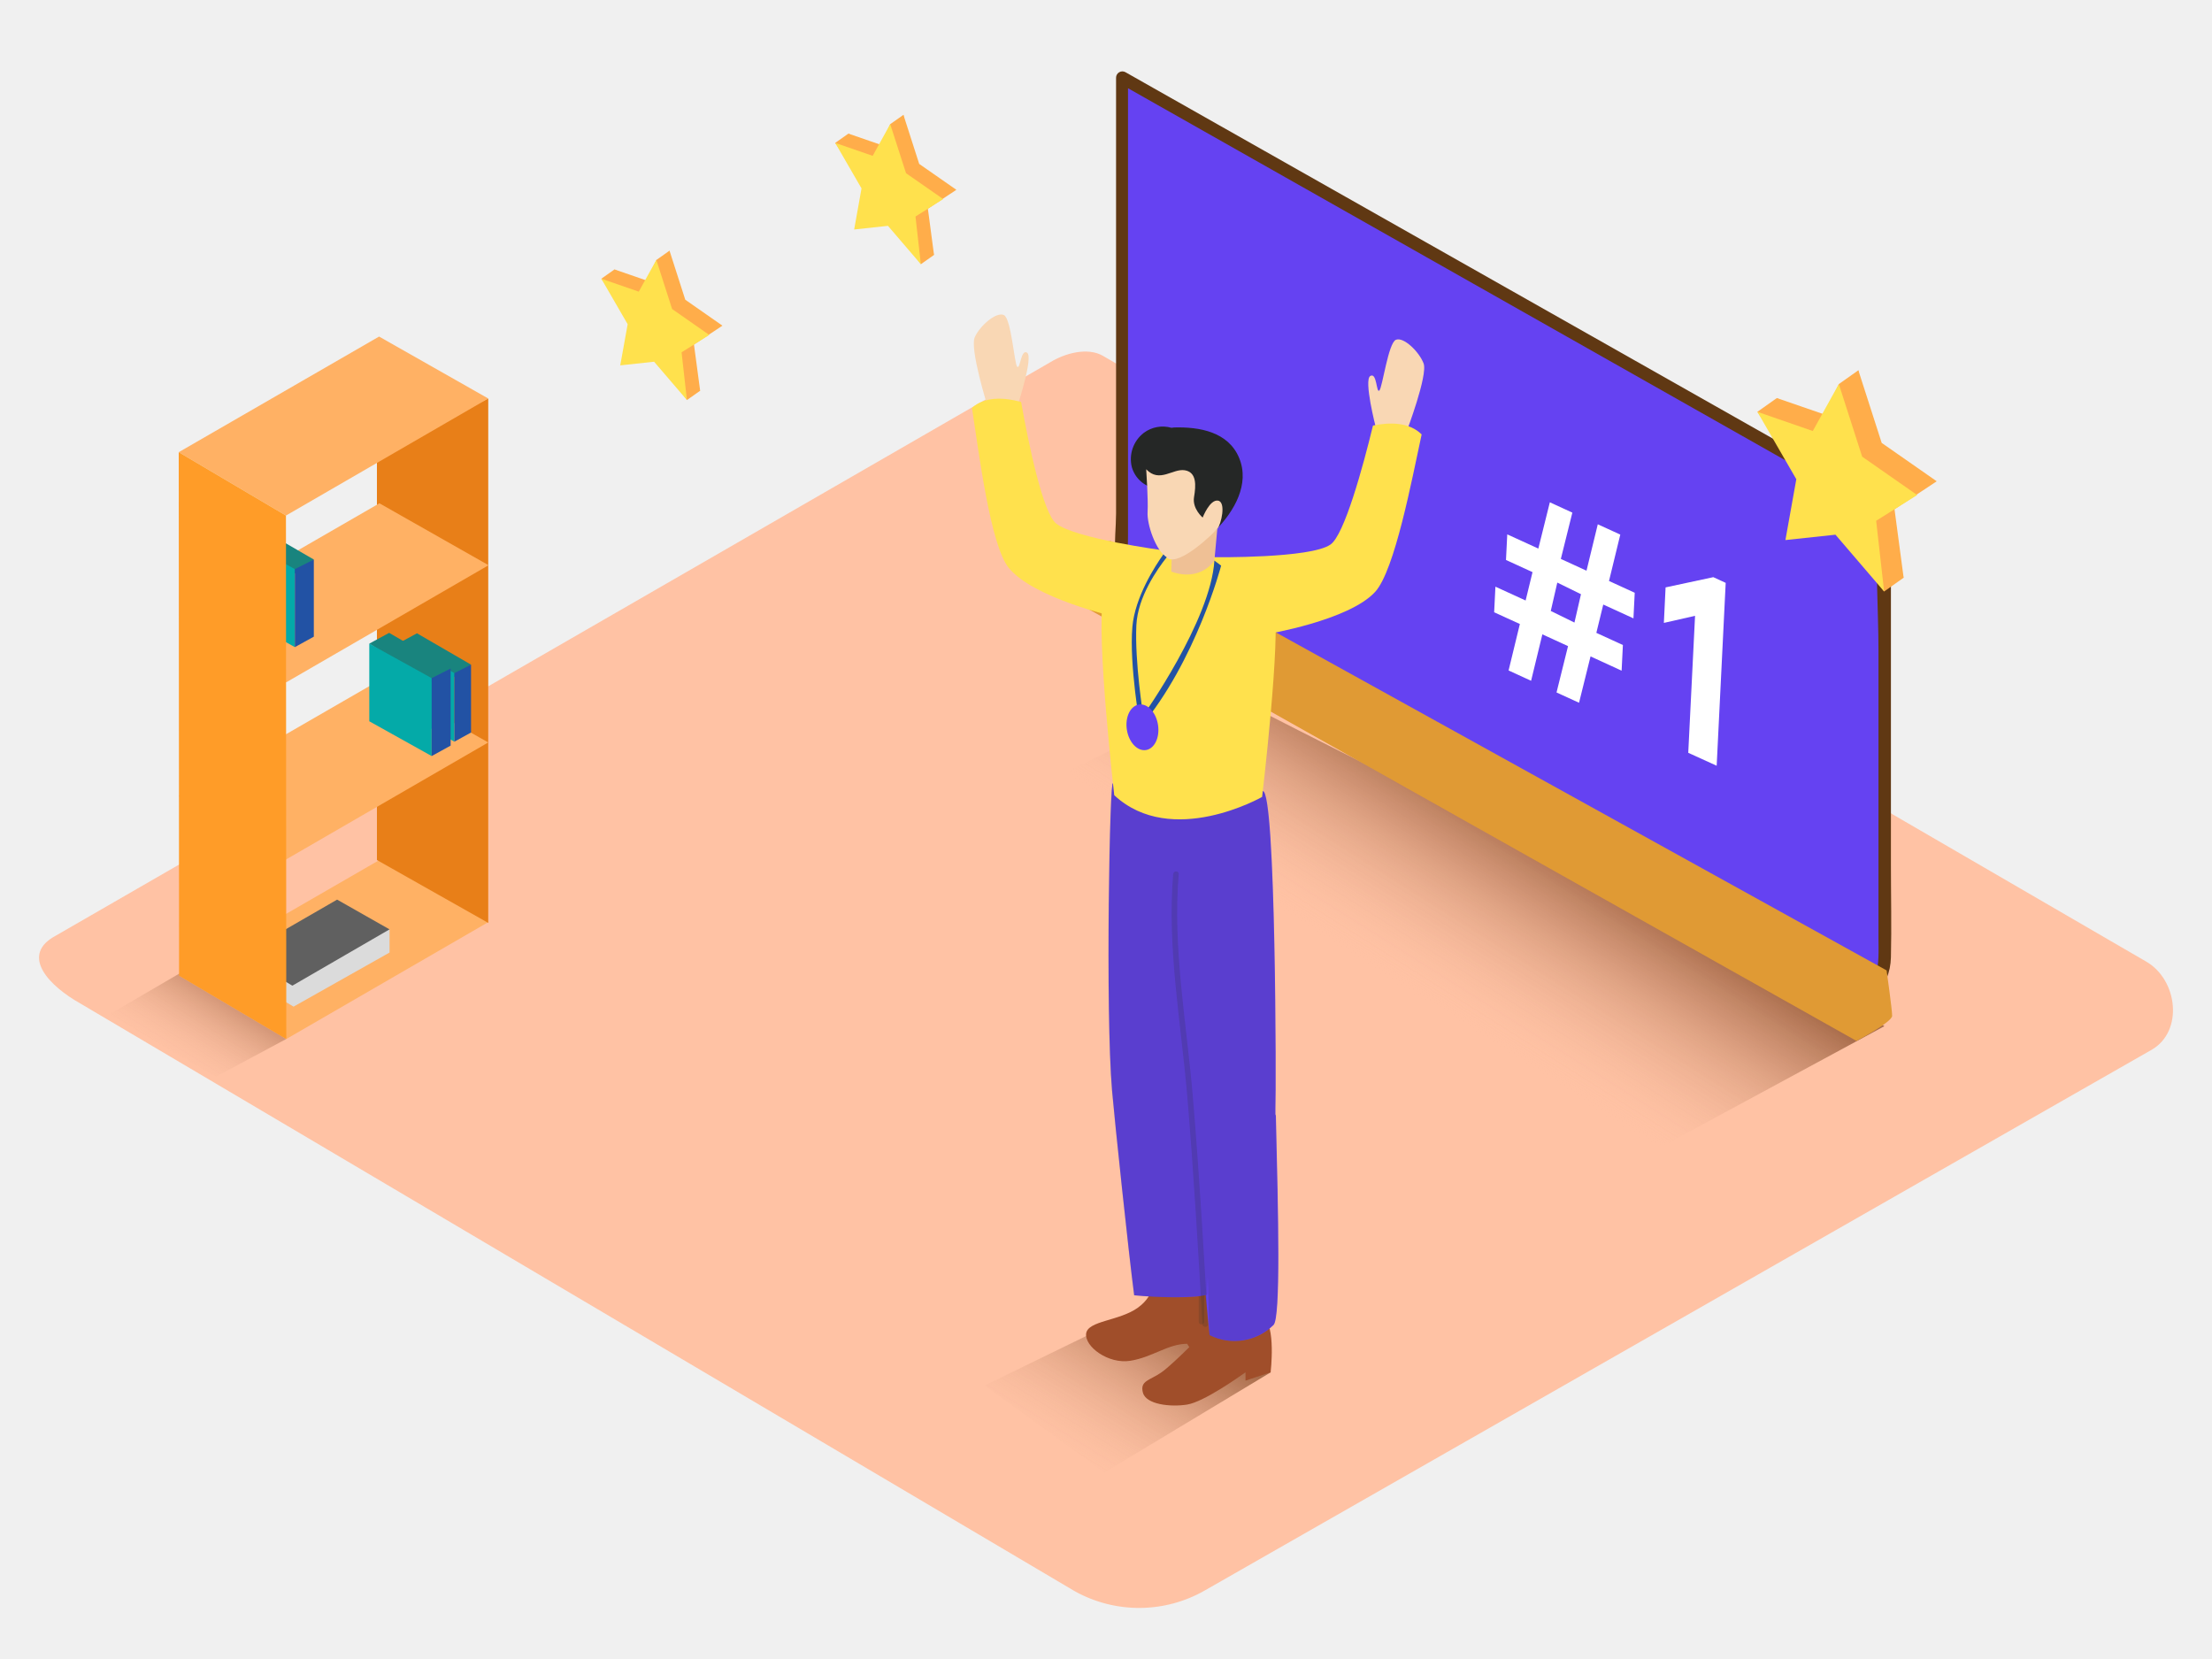
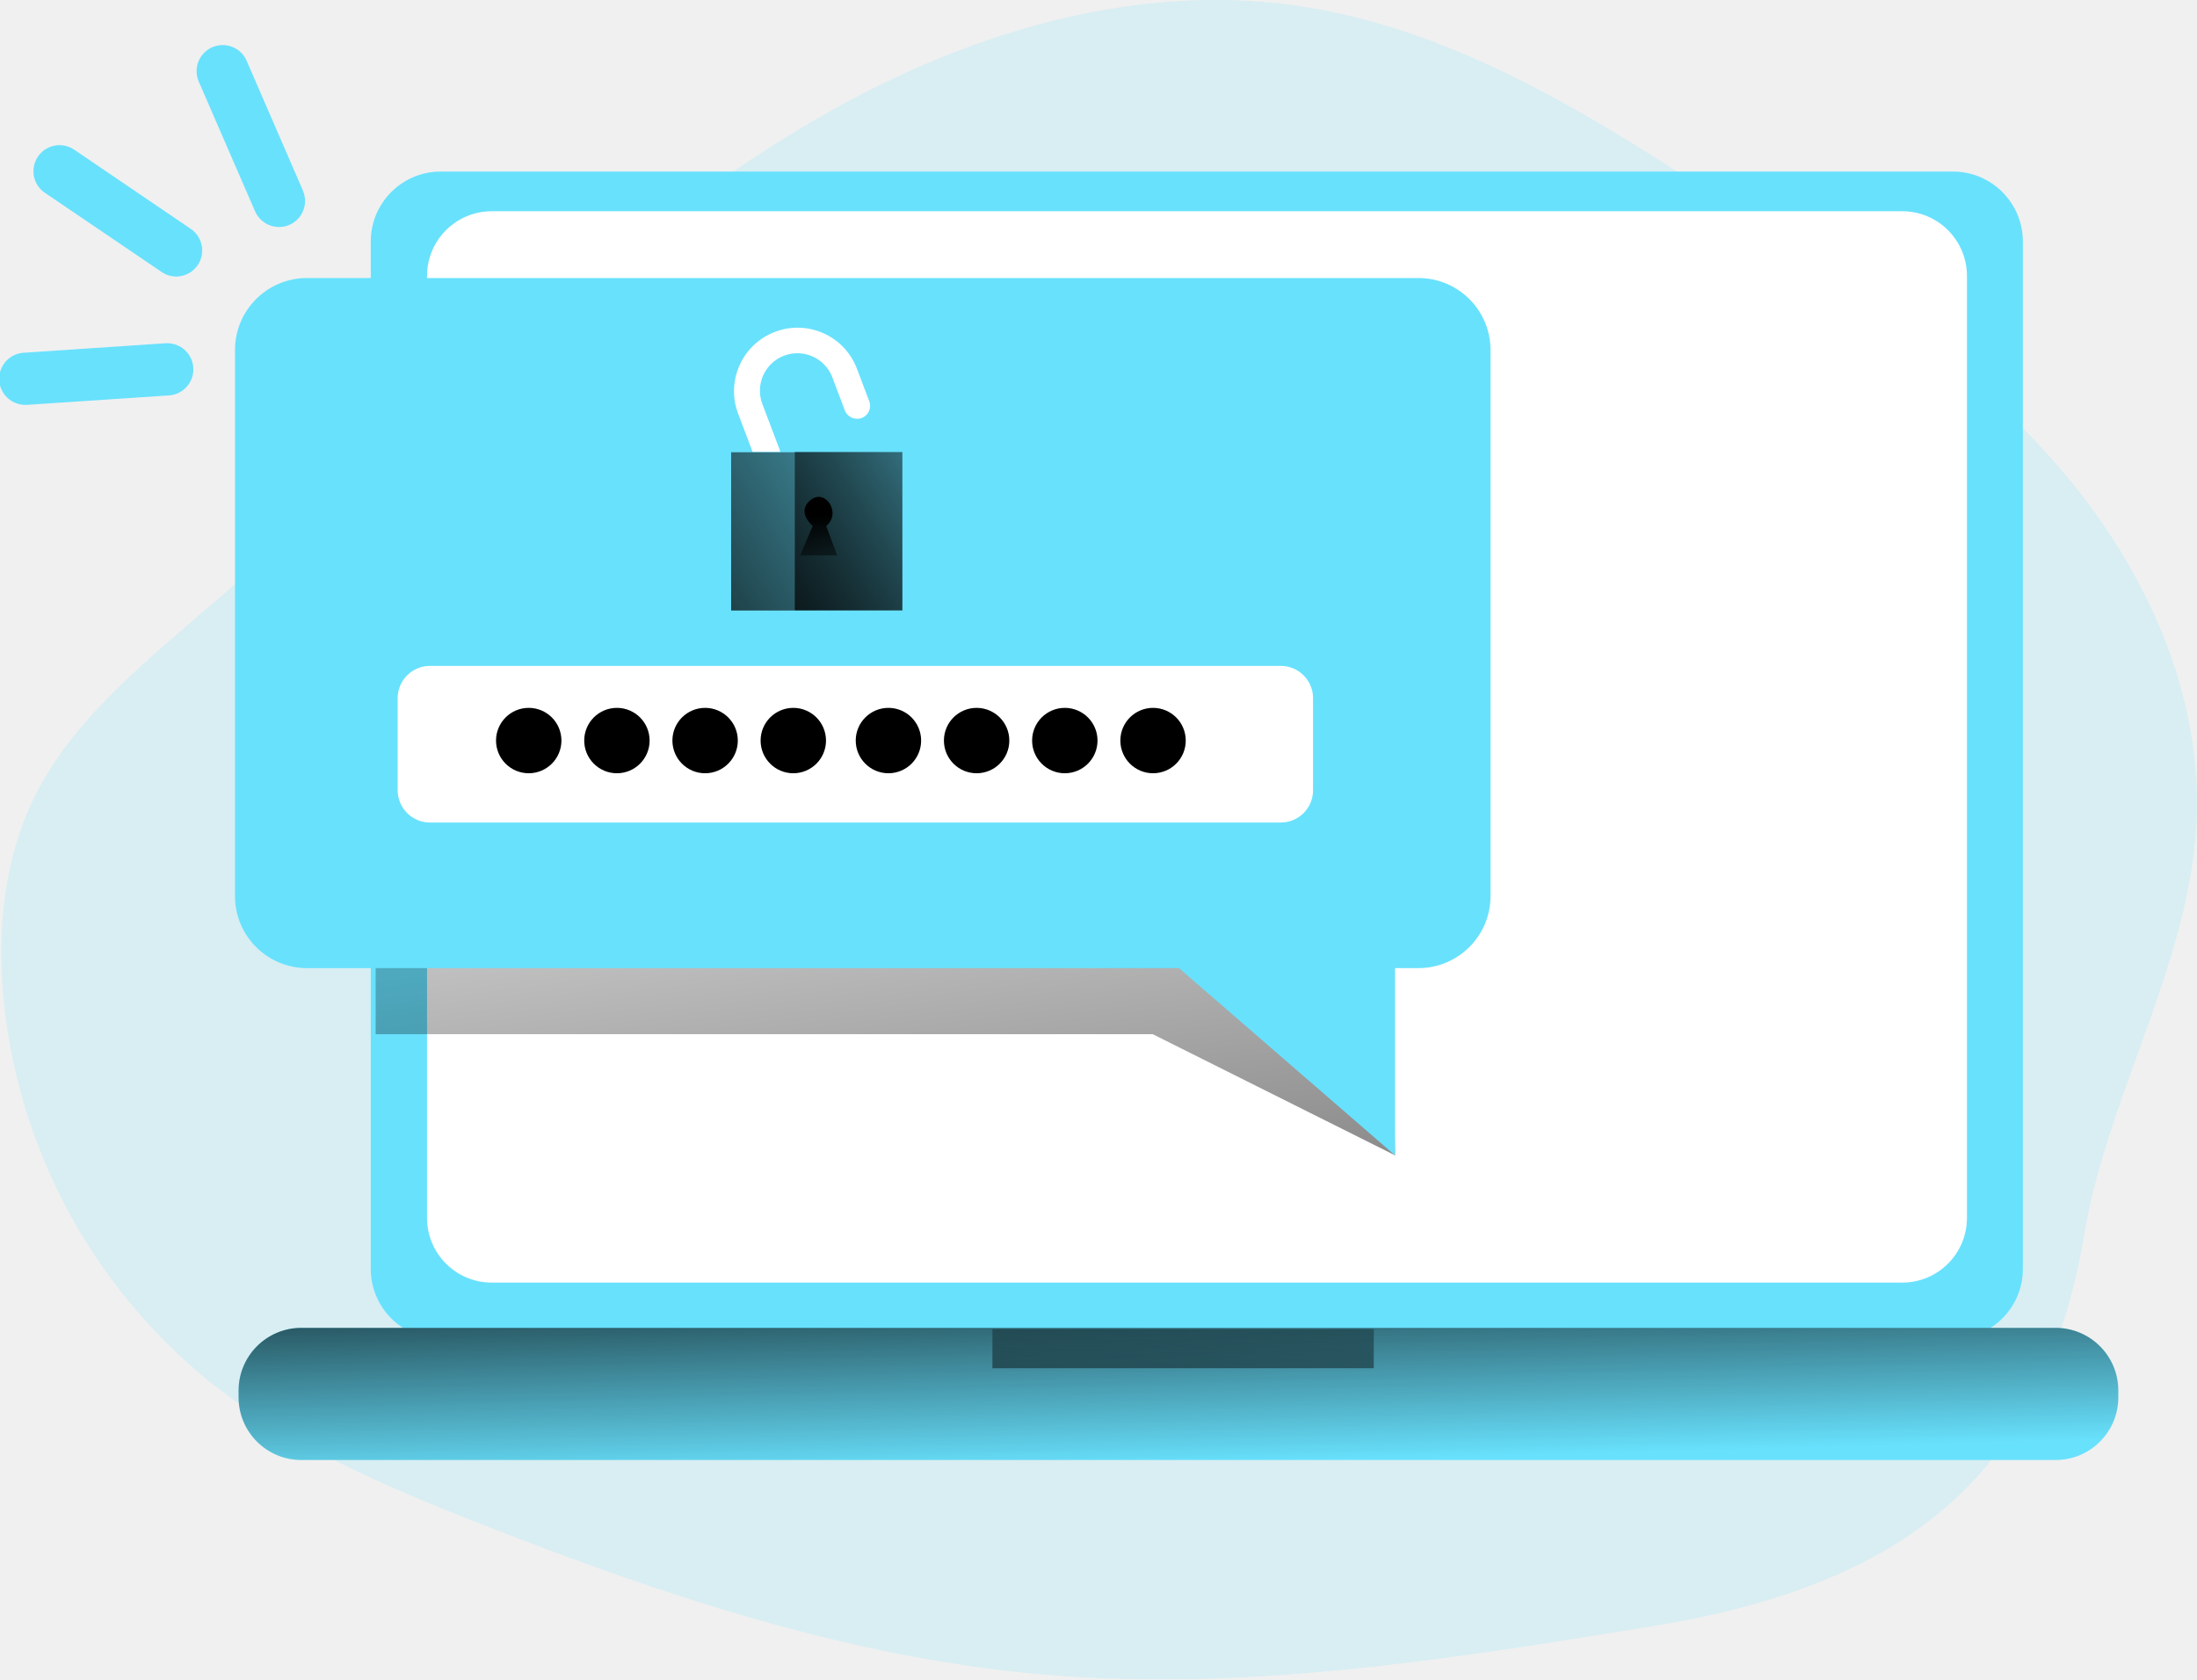
- <svg xmlns="http://www.w3.org/2000/svg" xmlns:xlink="http://www.w3.org/1999/xlink" viewBox="0 0 400 300" data-imageid="ranking-isometric" imageName="Clasificación" class="illustrations_image" style="width: 151px;">
+ <svg xmlns="http://www.w3.org/2000/svg" xmlns:xlink="http://www.w3.org/1999/xlink" id="Layer_1" data-name="Layer 1" viewBox="0 0 421.26 322.03" data-imageid="password-monochromatic" imageName="Password" class="illustrations_image" style="width: 188px;">
  <defs>
-     <linearGradient id="linear-gradient" x1="254.14" y1="179.32" x2="273.75" y2="148.26" gradientUnits="userSpaceOnUse">
-       <stop offset="0" stop-color="#fff" stop-opacity="0" />
-       <stop offset="0.99" stop-color="#754c24" />
+     <linearGradient id="linear-gradient" x1="170.51" y1="103.77" x2="205.81" y2="388.4" gradientUnits="userSpaceOnUse">
+       <stop offset="0" stop-opacity="0" />
+       <stop offset="0.99" />
    </linearGradient>
-     <linearGradient id="linear-gradient-2" x1="193.59" y1="266.06" x2="210.91" y2="238.08" xlink:href="#linear-gradient" />
-     <linearGradient id="linear-gradient-3" x1="31.28" y1="192.92" x2="42.54" y2="174.73" xlink:href="#linear-gradient" />
+     <linearGradient id="linear-gradient-2" x1="226.33" y1="280.91" x2="224.92" y2="228.82" xlink:href="#linear-gradient" />
+     <linearGradient id="linear-gradient-3" x1="202.61" y1="72.94" x2="110.36" y2="131.04" xlink:href="#linear-gradient" />
+     <linearGradient id="linear-gradient-4" x1="197.85" y1="79.71" x2="127.35" y2="124.11" xlink:href="#linear-gradient" />
+     <linearGradient id="linear-gradient-5" x1="159.09" y1="137.11" x2="158.78" y2="123.36" xlink:href="#linear-gradient" />
+     <linearGradient id="linear-gradient-6" x1="227.03" y1="237.99" x2="226.55" y2="294.8" xlink:href="#linear-gradient" />
  </defs>
-   <g style="isolation:isolate">
-     <g id="Layer_2" data-name="Layer 2">
-       <path d="M194.28,287.7,14.56,181.48C8.84,178.27,3.93,173,9.51,169.53l180.37-104c2.71-1.68,6.82-2.78,9.57-1.18L388.11,173.89c5.72,3.32,6.75,12.6,1,15.93L218,287.53A23.9,23.9,0,0,1,194.28,287.7Z" fill="#ffc2a4" />
-       <path d="M222,125.37l-35.13,17.12,111.62,65.93,42.27-22.86C334.34,181.42,228.44,129.4,222,125.37Z" opacity="0.63" fill="url(#linear-gradient)" style="mix-blend-mode:multiply" />
-       <path d="M213.19,233.42l-35.13,17.12,21.65,15.73,30.11-18.13C223.41,244,219.65,237.46,213.19,233.42Z" opacity="0.63" fill="url(#linear-gradient-2)" style="mix-blend-mode:multiply" />
-       <path d="M42,170.46l-22.26,13,19.3,11.24,12.71-6.81C45.37,183.76,48.47,174.5,42,170.46Z" opacity="0.63" fill="url(#linear-gradient-3)" style="mix-blend-mode:multiply" />
-       <path d="M340.74,92.08,202.85,14V102a6.58,6.58,0,0,0,3.34,5.73l124.73,70.58a6.58,6.58,0,0,0,9.82-5.73Z" fill="#6542f2" class="target-color" />
-       <path d="M333.16,178.27l-87.71-49.64c-12.57-7.11-26-13.54-38.06-21.54-4-2.66-3.41-6.22-3.41-10.38V14l-1.69,1L291,65.21l44.79,25.35c1.31.74,2.61,1.55,4,2.24.85.44.06.26-.1-.65a7.5,7.5,0,0,1,0,1.77c-.69,7.79,0,16,0,23.78v52.09c0,3.65.65,11.55-6.45,8.48-1.32-.57-2.46,1.37-1.14,1.94,5.71,2.46,9.71-1.54,9.84-7.1s0-11.12,0-16.67V92.08a1.13,1.13,0,0,0-.56-1l-121-68.48-16.87-9.55a1.14,1.14,0,0,0-1.69,1V92.84c0,4.66-1.36,11.8,2.75,15.08,2.65,2.12,6.1,3.56,9,5.23l22.16,12.54,58.7,33.22L332,180.21A1.13,1.13,0,0,0,333.16,178.27Z" fill="#603813" />
-       <path d="M200.87,97.84c-1.64-.07-7.86,2.79-7.86,2.79V108l142.7,80.23s6.45-3.41,6.45-4.53-1-8.22-1-8.22Z" fill="#e09a34" />
-       <polygon points="32.38 176.43 68.61 155.52 88.35 166.72 51.77 187.89 32.38 176.43" fill="#ffb164" />
-       <polyline points="70.44 168.06 70.44 172.25 53.09 182.03 43.55 176.4 43.55 172.73" fill="#dbdbdb" />
-       <polygon points="43.55 172.73 60.96 162.68 70.44 168.06 52.87 178.24 43.55 172.73" fill="#606060" />
-       <polygon points="68.16 81.94 88.29 72.06 88.29 166.89 68.16 155.52 68.16 81.94" fill="#e87f18" />
-       <polygon points="32.38 111.92 68.61 91.01 88.35 102.21 51.77 123.38 32.38 111.92" fill="#ffb164" />
-       <polygon points="56.75 101.18 45.63 94.74 42.05 96.69 53.17 103.82 56.75 101.18" fill="#19847e" />
-       <polygon points="53.32 102.92 53.32 117.02 42.05 110.73 42.05 96.69 53.32 102.92" fill="#04aaa8" />
-       <polyline points="53.32 102.92 56.75 101.18 56.75 115.13 53.32 117.02" fill="#2252a4" />
-       <polygon points="32.32 81.77 68.55 60.86 88.29 72.06 51.71 93.23 32.32 81.77" fill="#ffb164" />
-       <polygon points="32.32 143.97 68.55 123.06 88.29 134.26 51.71 155.43 32.32 143.97" fill="#ffb164" />
-       <polygon points="51.71 93.23 32.32 81.77 32.38 176.43 51.77 187.89 51.71 93.23" fill="#ff9c28" />
-       <polygon points="85.18 120.19 75.4 114.52 72.25 116.23 82.03 122.5 85.18 120.19" fill="#19847e" />
-       <polygon points="82.17 121.72 82.17 134.12 72.25 128.58 72.25 116.23 82.17 121.72" fill="#04aaa8" />
-       <polyline points="82.17 121.72 85.18 120.19 85.18 132.46 82.17 134.12" fill="#2252a4" />
-       <polygon points="81.49 120.89 70.37 114.44 66.78 116.39 77.91 123.52 81.49 120.89" fill="#19847e" />
-       <polygon points="78.06 122.63 78.06 136.72 66.78 130.43 66.78 116.39 78.06 122.63" fill="#04aaa8" />
-       <polyline points="78.06 122.63 81.49 120.89 81.49 134.83 78.06 136.72" fill="#2252a4" />
-       <path d="M184.12,73s2.74-8.41,1.62-9.21-1.27,3.11-1.8,2.52-1.07-8.7-2.41-9.34-4.31,1.89-5.26,4,2.33,12.56,2.33,12.56S182.65,76.42,184.12,73Z" fill="#f9d7b4" />
-       <path d="M191,94.68c-2.4-1.88-5-14.38-6.35-22-3.13-.84-6.56-1-8.89,1.07,1.27,8.24,3.33,24.8,6.64,28.92,4.42,5.49,19.25,8.88,19.25,8.88l8.62-12.05S194.49,97.41,191,94.68Z" fill="#ffe14d" />
-       <path d="M205.78,236.46c3.35-2.43,2.67-5.34,2.67-5.34l11.15.93c.17,4.33.09,8.65.19,13l-4-.34L214.67,243c-3.43,0-6.24,2.42-10.26,3.07s-8.31-2.59-8-4.93S202.43,238.89,205.78,236.46Z" fill="#a04e2a" />
-       <path d="M218.35,240.3s-6.13,6.33-8.29,7.84-3.95,1.51-3.39,3.68,5,2.65,8,2.17,9.31-4.94,10.56-5.84v1.51l4.54-1.51s1-8.48-1.36-10" fill="#a04e2a" />
-       <path d="M218.59,145.37l-17.32-3.67c-.58-2-1.4,41.31-.17,55.53.49,5.62,3,29.41,4,37,4.43.42,10.8.57,13.23-.11C219.09,212.46,218.59,145.37,218.59,145.37Z" fill="#6542f2" class="target-color" />
-       <path d="M209.13,147.41l19.22-4.35c2.4-.25,2.43,54.54,2.29,57.26,0,.37,0,.73,0,1.1a.46.46,0,0,0,.08.3c.45,18,.88,36.51-.41,37.87a10.05,10.05,0,0,1-11.58,1.84s-6.73-68.34-7.93-75.13A124.6,124.6,0,0,1,209.13,147.41Z" fill="#6542f2" class="target-color" />
-       <path d="M230.68,201.72a.46.46,0,0,1-.08-.3c0-.37,0-.73,0-1.1.14-2.72.1-57.52-2.29-57.26l-9.75,3.71c0-.91,0-1.4,0-1.4l-17.32-3.67c-.58-2-1.4,41.31-.17,55.53.49,5.62,3,29.41,4,37a66.77,66.77,0,0,0,11.69.16q0,2.3,0,4.61a.5.5,0,0,0,1,0q0-2.38,0-4.76l.54-.12c0-1,.07-2.09.1-3.26.18,6.32.29,10.55.29,10.55a10.05,10.05,0,0,0,11.58-1.84C231.56,238.23,231.13,219.74,230.68,201.72Z" fill="#252726" opacity="0.17" />
-       <path d="M219.47,100.76s.53.21,1.37.6c2.7,1.26,8.55,4.39,9.55,8.33,1.31,5.15-2.16,34.42-2.16,34.42s-16.37,9.33-26.74-.31c0,0-3.3-28.92-2-35.6s6-8.93,10.75-8.65" fill="#ffe14d" />
-       <path d="M220.13,95.63l-.53,5.74s-2.4,3.9-7.79,2l.15-5.82" fill="#efc095" />
-       <path d="M206.84,78.27a5.71,5.71,0,0,1,5-.91,3.93,3.93,0,0,1,.48-.06c4.58-.13,9.8.78,11.76,5.52s-.92,9.61-4.1,12.89c-2.55,2.62-6.14-.08-6-3a5.12,5.12,0,0,1-3.09-4.4,5.74,5.74,0,0,1-4-.8,5.43,5.43,0,0,1-2.21-3A6,6,0,0,1,206.84,78.27Z" fill="#252726" />
-       <path d="M207.27,84.86s.38,5.57.25,7.74,1.4,6.94,3.61,8.35,8.3-4.51,9-5.32,1.63-4.84.13-5.1-2.78,3.06-2.78,3.06-1.91-1.6-1.56-3.7.51-4.49-1.67-4.85S209.68,87.4,207.27,84.86Z" fill="#f9d7b4" />
-       <path d="M248.79,77.28s-2.22-8.56-1-9.29,1.08,3.18,1.64,2.63,1.61-8.62,3-9.18,4.19,2.15,5,4.27-3.1,12.4-3.1,12.4S250.06,80.76,248.79,77.28Z" fill="#f9d7b4" />
-       <path d="M240.59,98.47c2.51-1.73,5.86-14,7.69-21.52,3.18-.65,6.61-.58,8.8,1.61-1.77,8.15-4.85,24.55-8.4,28.46-4.75,5.21-19.76,7.68-19.76,7.68l-9.46-13.94S237,101,240.59,98.47Z" fill="#ffe14d" />
-       <path d="M215.71,198.39c-1.12-13.34-3.69-26.93-2.56-40.33.05-.64-.95-.64-1,0-1.13,13.4,1.44,27,2.56,40.33,1.15,13.68,1.94,27.38,2.73,41.08,0,.64,1,.64,1,0C217.65,225.77,216.86,212.06,215.71,198.39Z" fill="#252726" opacity="0.17" />
-       <polygon points="121.07 45.33 123.92 54.2 130.64 58.89 125.49 62.3 126.61 70.66 120.66 63.73 114.55 64.38 115.88 56.95 111.12 48.72 117.89 51.06 121.07 45.33" fill="#ffad4a" />
-       <polyline points="124.22 72.34 126.61 70.66 122.78 59.5 121.07 45.33 118.69 47.01 116.41 52.07 111.12 48.72 108.74 50.4" fill="#ffad4a" />
-       <polygon points="118.69 47.01 121.54 55.88 128.26 60.57 123.25 63.71 124.22 72.34 118.28 65.41 112.16 66.07 113.5 58.63 108.74 50.4 115.51 52.74 118.69 47.01" fill="#ffe14d" />
-       <polygon points="163.37 20.77 166.22 29.64 172.94 34.32 167.79 37.74 168.9 46.1 162.96 39.16 156.84 39.82 158.17 32.38 153.42 24.16 160.19 26.5 163.37 20.77" fill="#ffad4a" />
-       <polyline points="166.52 47.78 168.9 46.1 165.07 34.94 163.37 20.77 160.98 22.45 158.7 27.5 153.42 24.16 151.03 25.84" fill="#ffad4a" />
-       <polygon points="160.98 22.45 163.84 31.32 170.56 36 165.55 39.15 166.52 47.78 160.57 40.84 154.46 41.5 155.79 34.07 151.03 25.84 157.81 28.18 160.98 22.45" fill="#ffe14d" />
-       <polygon points="336.05 66.96 340.27 80.09 350.22 87.03 342.59 92.09 344.24 104.47 335.44 94.2 326.38 95.17 328.36 84.16 321.31 71.98 331.34 75.44 336.05 66.96" fill="#ffad4a" />
-       <polyline points="340.71 106.96 344.24 104.47 338.57 87.94 336.05 66.96 332.52 69.45 329.14 76.93 321.31 71.98 317.79 74.47" fill="#ffad4a" />
-       <polygon points="332.52 69.45 336.74 82.58 346.69 89.52 339.27 94.17 340.71 106.96 331.91 96.69 322.86 97.66 324.83 86.66 317.79 74.47 327.81 77.94 332.52 69.45" fill="#ffe14d" />
-       <path d="M219.6,101.37c-.66,10.84-12.87,28-12.87,28s-1.55-9.62-1.24-16.3c.23-5.12,3.82-10.2,5.49-12.3a3,3,0,0,1-.61-.52c-1.52,2.14-5.14,7.74-5.6,13.12-.59,6.83,1.42,18.16,1.42,18.16,10.11-12,14.63-29.25,14.63-29.25Z" fill="#2252a4" />
-       <ellipse cx="206.59" cy="131.52" rx="2.85" ry="4.16" transform="translate(-17.57 32.88) rotate(-8.73)" fill="#6542f2" class="target-color" />
-       <polygon points="295.38 111.82 289.92 109.32 288.67 114.44 293.47 116.64 293.24 121.28 287.62 118.7 285.54 127.08 281.47 125.22 283.55 116.84 278.91 114.71 276.87 123.11 272.8 121.24 274.84 112.84 270.19 110.72 270.42 106.09 275.88 108.59 277.13 103.46 272.33 101.26 272.56 96.63 278.18 99.2 280.26 90.83 284.33 92.7 282.25 101.07 286.89 103.2 288.93 94.81 293 96.67 290.96 105.06 295.61 107.19 295.38 111.82" fill="#fff" />
-       <polygon points="284.71 112.58 280.43 110.48 281.61 105.35 285.89 107.45 284.71 112.58" fill="#6542f2" class="target-color" />
-       <polygon points="312.06 105.4 310.43 138.47 305.29 136.13 306.52 111.36 300.88 112.64 301.19 106.22 309.82 104.37 312.06 105.4" fill="#fff" />
-     </g>
-   </g>
+   <path d="M396,113.25c-17.19-19.53-39.22-34.06-61-48.35-26.33-17.3-53.81-35.05-85-39.34-29.79-4.1-60.21,4.68-86.61,19.09S114,78.86,91.21,98.5L37.58,144.76c-11.28,9.73-22.88,19.86-29.3,33.3-5.45,11.4-6.74,24.44-5.7,37a107.94,107.94,0,0,0,39.05,74C57.21,301.69,76,309.66,94.69,317c34.34,13.44,69.74,25.3,106.47,28.6,39.22,3.53,78.58-2.82,117.44-9.15,47.72-7.77,75.1-28.06,83-75.07,4.29-25.44,18.2-48.49,21.12-74C425.89,159.91,413.77,133.48,396,113.25Z" transform="translate(-1.99 -24.55)" fill="#68e1fd" opacity="0.18" style="isolation:isolate" class="target-color" />
+   <rect x="71.09" y="32.9" width="316.78" height="223.86" rx="13.42" fill="#68e1fd" class="target-color" />
+   <rect x="81.88" y="40.51" width="295.27" height="205.46" rx="12.41" fill="#fff" />
+   <polygon points="267.49 221.56 221.03 198.33 72.03 198.33 72.03 144.69 285.8 144.69 266.79 183.08 267.49 221.56" fill="url(#linear-gradient)" />
+   <path d="M287.79,91.67V196.38A13.83,13.83,0,0,1,274,210.21H60.85a13.8,13.8,0,0,1-13.8-13.83V91.67a13.8,13.8,0,0,1,13.8-13.8H274A13.82,13.82,0,0,1,287.79,91.67Z" transform="translate(-1.99 -24.55)" fill="#68e1fd" class="target-color" />
+   <path d="M167.21,104.72a2.55,2.55,0,0,1-3.23-1.45l-2.42-6.43a7.18,7.18,0,0,0-13.43,5.08l3.35,8.85a2.5,2.5,0,0,1,.12.45h-5.3l-2.85-7.53a12.18,12.18,0,0,1,22.78-8.62l2.43,6.42A2.5,2.5,0,0,1,167.21,104.72Z" transform="translate(-1.99 -24.55)" fill="#fff" />
+   <rect x="45.75" y="254.65" width="360.42" height="25.34" rx="12.02" fill="#68e1fd" class="target-color" />
+   <rect x="45.75" y="254.65" width="360.42" height="25.34" rx="12.02" fill="url(#linear-gradient-2)" />
+   <polygon points="225.25 184.96 267.49 221.56 267.49 176.86 225.25 184.96" fill="#68e1fd" class="target-color" />
+   <rect x="76.25" y="127.7" width="175.52" height="30.04" rx="6.19" fill="#fff" />
+   <rect x="140.19" y="86.73" width="32.85" height="30.35" fill="url(#linear-gradient-3)" />
+   <rect x="152.4" y="86.67" width="20.6" height="30.35" fill="url(#linear-gradient-4)" />
+   <path d="M157.82,125.44s-3.24-2.7-.41-5,6,2.5,3,5l2.11,5.63H155.4Z" transform="translate(-1.99 -24.55)" fill="url(#linear-gradient-5)" />
+   <circle cx="101.38" cy="142.02" r="6.27" />
+   <circle cx="118.29" cy="142.02" r="6.27" />
+   <circle cx="135.2" cy="142.02" r="6.27" />
+   <circle cx="152.11" cy="142.02" r="6.27" />
+   <circle cx="170.35" cy="142.02" r="6.27" />
+   <circle cx="187.26" cy="142.02" r="6.27" />
+   <circle cx="204.17" cy="142.02" r="6.27" />
+   <circle cx="221.09" cy="142.02" r="6.27" />
+   <path d="M55.48,68.08a5,5,0,0,1-4.58-3L40.1,40.2a5,5,0,1,1,9.18-4L60.07,61.09a5,5,0,0,1-4.59,7Z" transform="translate(-1.99 -24.55)" fill="#68e1fd" class="target-color" />
+   <path d="M7,102.19a5,5,0,0,1-.33-10l27.05-1.81a5,5,0,1,1,.67,10L7.33,102.18Z" transform="translate(-1.99 -24.55)" fill="#68e1fd" class="target-color" />
+   <path d="M35.77,77.58A4.94,4.94,0,0,1,33,76.72L10.53,61.48a5,5,0,0,1,5.62-8.27L38.58,68.45a5,5,0,0,1-2.81,9.13Z" transform="translate(-1.99 -24.55)" fill="#68e1fd" class="target-color" />
+   <rect x="190.29" y="254.88" width="73.12" height="7.51" fill="url(#linear-gradient-6)" />
</svg>
